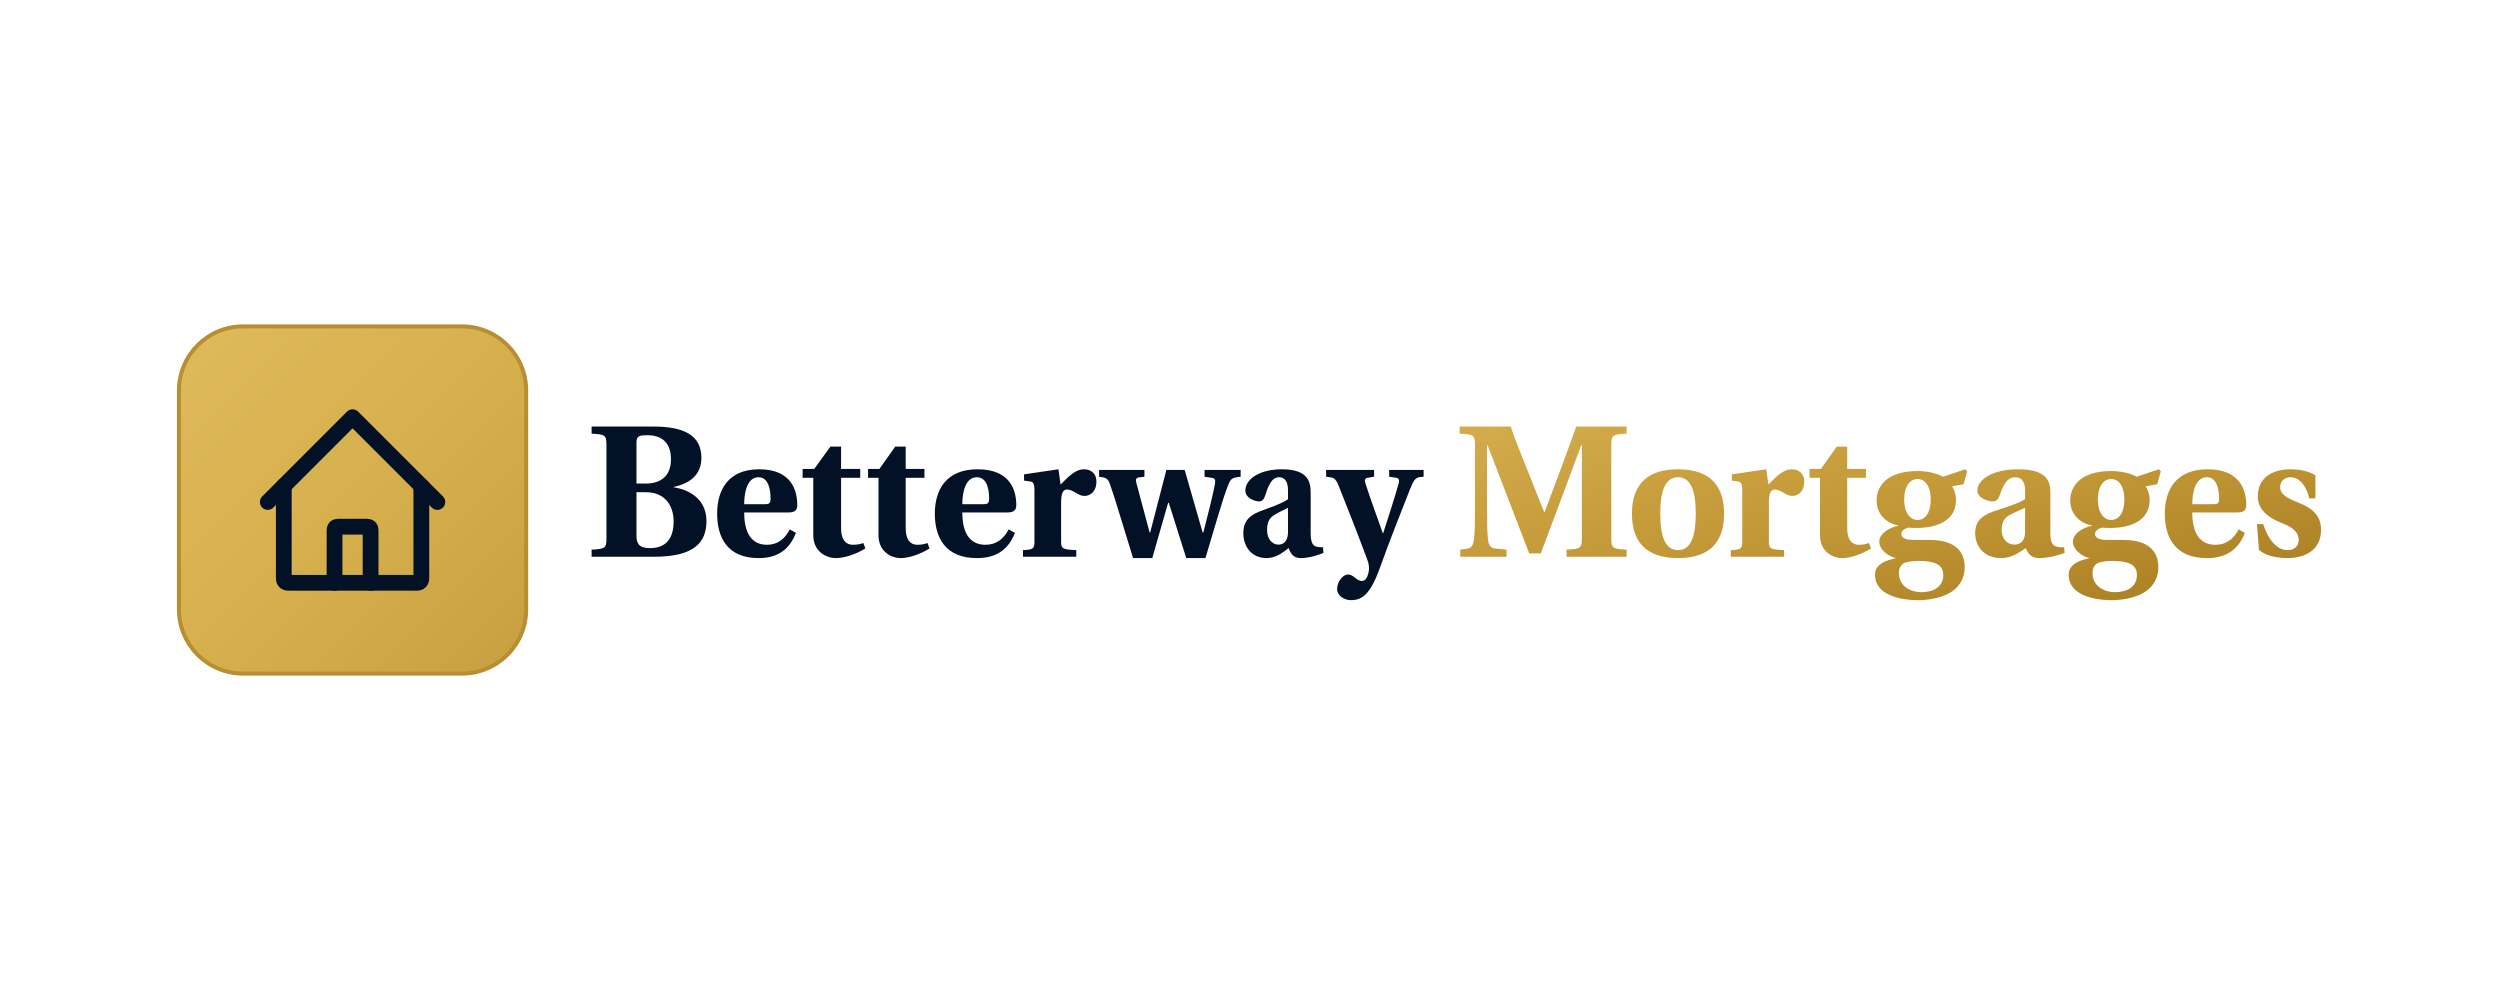
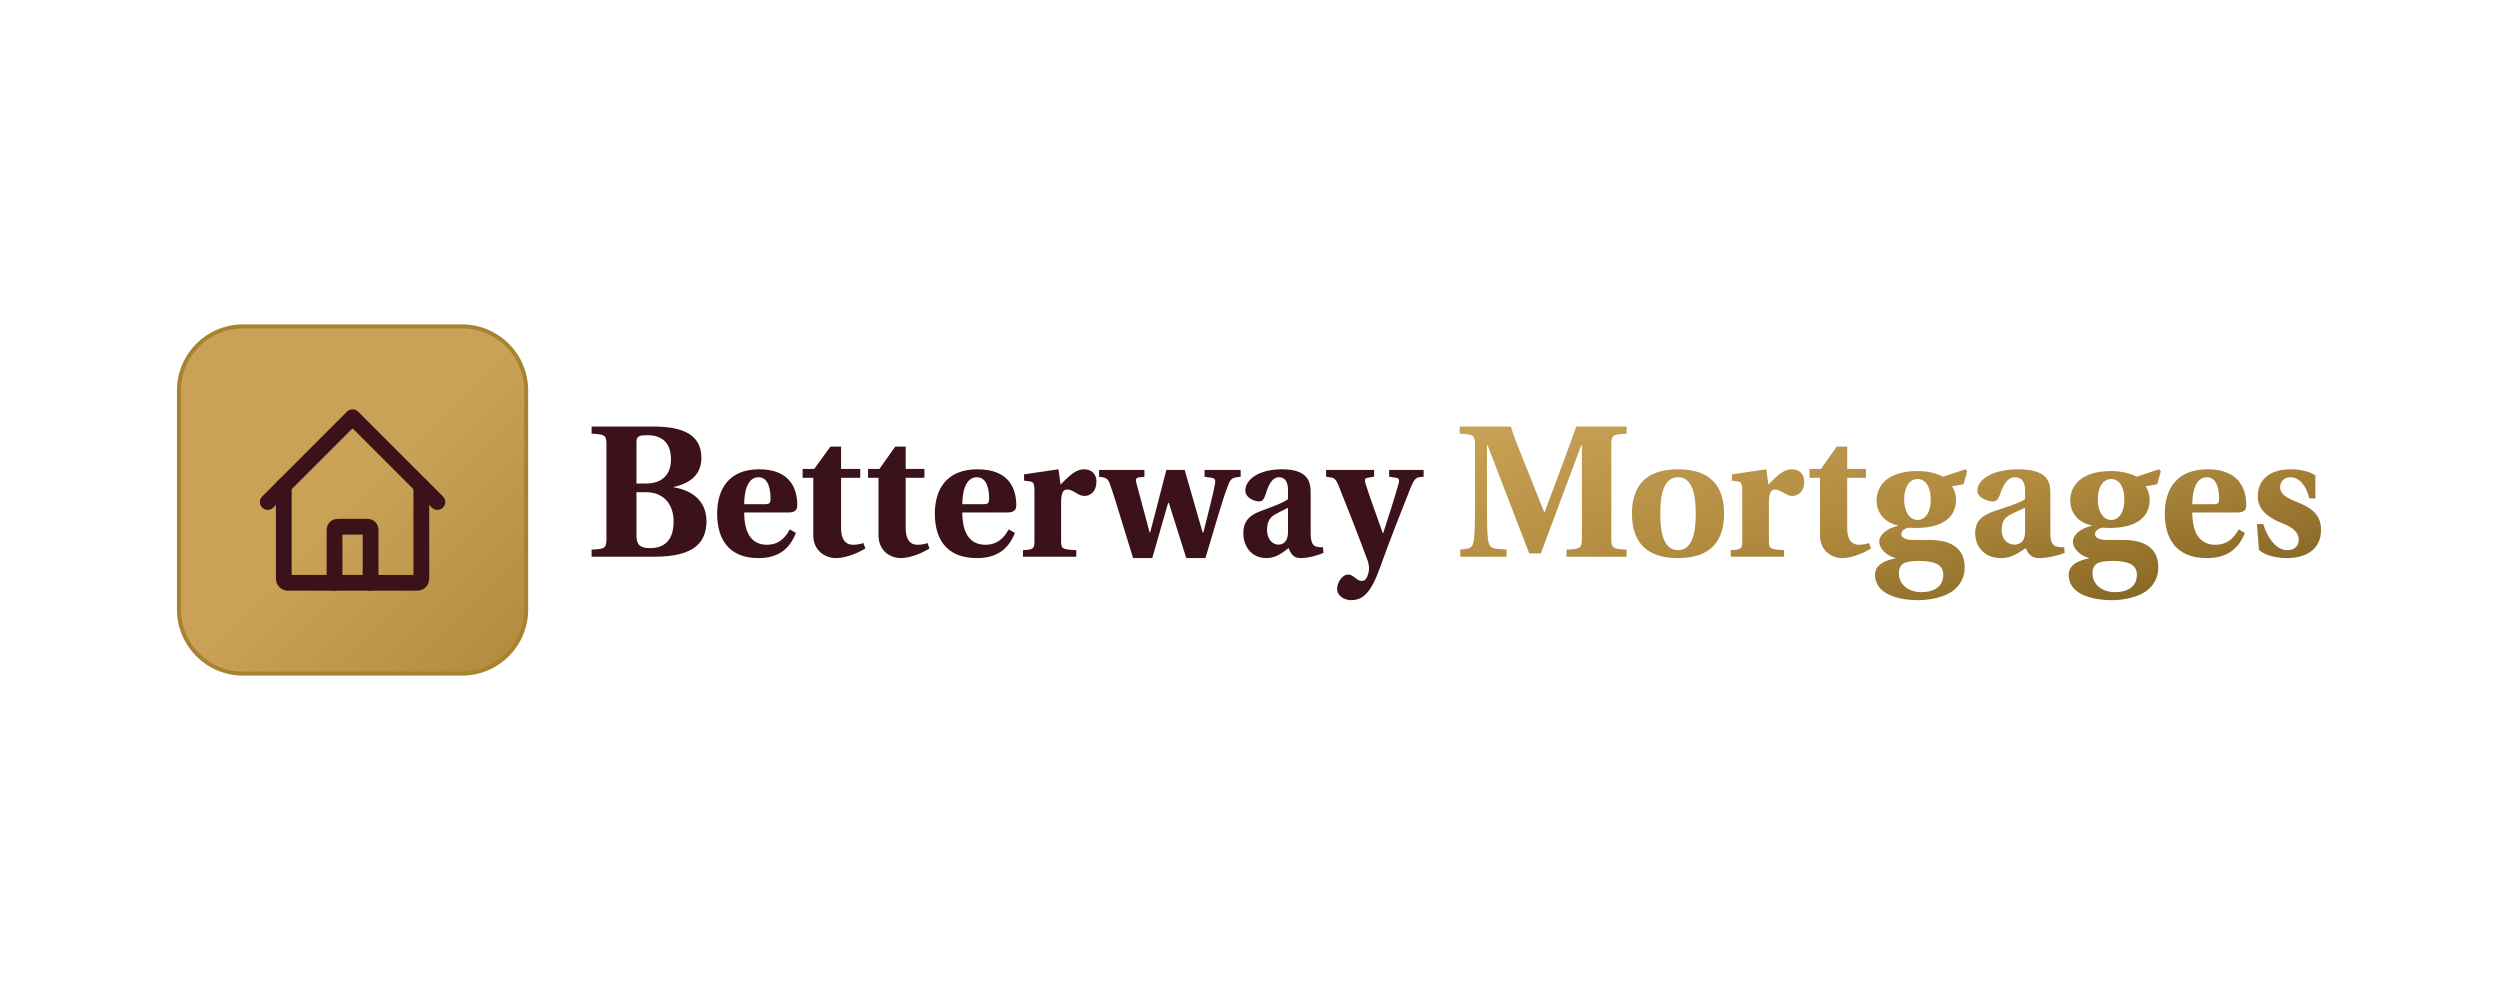
<svg xmlns="http://www.w3.org/2000/svg" viewBox="0 0 1872 748" width="2400" height="960" shape-rendering="geometricPrecision">
  <defs>
    <linearGradient id="sovereignGold_05_Master_Logo_Daylight_Navy_and_Gold_Transparent" x1="0%" y1="0%" x2="100%" y2="100%">
-       <stop offset="0%" stop-color="#DFBA5B" />
-       <stop offset="50%" stop-color="#D7B04E" />
-       <stop offset="100%" stop-color="#C89F3F" />
+       <stop offset="0%" stop-color="#C9A257" />
+       <stop offset="50%" stop-color="#C9A257" />
+       <stop offset="100%" stop-color="#B08A3E" />
    </linearGradient>
    <linearGradient id="brushedGold_05_Master_Logo_Daylight_Navy_and_Gold_Transparent" x1="0%" y1="0%" x2="100%" y2="100%">
-       <stop offset="0%" stop-color="#F6E2A4" />
-       <stop offset="35%" stop-color="#DFB859" />
-       <stop offset="70%" stop-color="#C59B3B" />
-       <stop offset="100%" stop-color="#9E7622" />
+       <stop offset="0%" stop-color="#ECD9A6" />
+       <stop offset="35%" stop-color="#C9A257" />
+       <stop offset="70%" stop-color="#B08A3E" />
+       <stop offset="100%" stop-color="#7D5F1F" />
    </linearGradient>
    <linearGradient id="daylightGold_05_Master_Logo_Daylight_Navy_and_Gold_Transparent" x1="0%" y1="0%" x2="100%" y2="100%">
-       <stop offset="0%" stop-color="#D4AC4B" />
-       <stop offset="50%" stop-color="#C29736" />
-       <stop offset="100%" stop-color="#A67C21" />
+       <stop offset="0%" stop-color="#C9A257" />
+       <stop offset="50%" stop-color="#B08A3E" />
+       <stop offset="100%" stop-color="#7D5F1F" />
    </linearGradient>
    <radialGradient id="midnightNavyBg_05_Master_Logo_Daylight_Navy_and_Gold_Transparent" cx="50%" cy="45%" r="75%">
-       <stop offset="0%" stop-color="#051B38" />
-       <stop offset="65%" stop-color="#021125" />
-       <stop offset="100%" stop-color="#010A17" />
+       <stop offset="0%" stop-color="#4A1520" />
+       <stop offset="65%" stop-color="#3B1219" />
+       <stop offset="100%" stop-color="#2A0B10" />
    </radialGradient>
  </defs>
  <g transform="translate(0.00, 21.00)">
    <g>
-       <rect x="134.00" y="223.00" width="260.00" height="260.00" rx="48.00" fill="url(#sovereignGold_05_Master_Logo_Daylight_Navy_and_Gold_Transparent)" stroke="#B88E30" stroke-width="3" />
-       <g fill="none" stroke="#021125" stroke-width="11.80" stroke-linecap="round" stroke-linejoin="round">
+       <rect x="134.00" y="223.00" width="260.00" height="260.00" rx="48.00" fill="url(#sovereignGold_05_Master_Logo_Daylight_Navy_and_Gold_Transparent)" stroke="#A8822F" stroke-width="3" />
+       <g fill="none" stroke="#3B1219" stroke-width="11.80" stroke-linecap="round" stroke-linejoin="round">
        <path d="M 200.50,354.50 L 264.00,291.00 L 327.50,354.50" />
        <path d="M 212.50,342.50 L 212.50,411.50 Q 212.50,415.00 216.00,415.00 L 312.00,415.00 Q 315.50,415.00 315.50,411.50 L 315.50,342.50" />
        <path d="M 250.50,415.00 L 250.50,375.50 Q 250.50,373.00 253.00,373.00 L 275.00,373.00 Q 277.50,373.00 277.50,375.50 L 277.50,415.00" />
      </g>
    </g>
-     <path d="M 476.59,347.18 L 483.75,347.18 C 497.80,347.18 504.41,357.17 504.41,369.02 C 504.41,384.10 496.55,389.03 486.71,389.03 C 479.69,389.03 476.59,386.76 476.59,379.87 L 476.59,347.18 Z M 476.59,309.69 C 476.59,304.91 479.12,304.49 484.74,304.49 C 497.38,304.49 502.43,311.96 502.43,322.52 C 502.43,332.94 496.97,340.69 483.46,340.69 L 476.59,340.69 L 476.59,309.69 Z M 443.00,298.00 L 443.00,303.35 C 452.99,303.79 454.11,304.49 454.11,311.67 L 454.11,381.83 C 454.11,389.03 452.99,389.73 443.00,390.15 L 443.00,395.50 L 489.37,395.50 C 505.40,395.50 515.08,392.68 520.99,387.88 C 526.76,383.24 529.00,376.48 529.00,368.86 C 529.00,353.23 517.47,345.48 504.41,343.50 L 504.41,343.24 C 518.18,340.27 525.20,332.94 525.20,321.40 C 525.20,304.21 511.57,298.00 489.37,298.00 L 443.00,298.00 Z M 591.39,375.01 C 587.56,382.39 582.09,386.53 574.33,386.53 C 561.59,386.53 557.25,375.92 557.25,362.34 L 590.11,362.34 C 594.71,362.34 597.00,361.05 597.00,356.90 C 597.00,346.31 593.06,330.00 568.45,330.00 C 545.52,330.00 537.00,345.14 537.00,363.25 C 537.00,380.83 544.50,396.62 568.21,396.50 C 583.36,396.50 591.64,389.00 595.98,377.60 L 591.39,375.01 Z M 557.25,356.13 C 557.25,346.82 559.67,335.96 567.96,335.96 C 575.72,335.96 576.99,345.79 576.99,351.87 C 576.99,355.37 575.98,356.13 573.05,356.13 L 557.25,356.13 Z M 644.14,336.39 L 644.14,329.75 L 629.80,329.75 L 629.80,313.00 L 621.81,313.00 L 609.68,329.75 L 601.00,329.75 L 601.00,336.39 L 608.99,336.39 L 608.99,379.34 C 608.99,391.45 618.36,396.50 626.09,396.50 C 631.74,396.50 640.29,393.97 648.00,389.31 L 646.49,385.20 C 644.55,385.99 641.67,386.53 638.63,386.53 C 633.40,386.53 629.80,382.81 629.80,374.29 L 629.80,336.39 L 644.14,336.39 Z M 692.23,336.39 L 692.23,329.75 L 678.19,329.75 L 678.19,313.00 L 670.36,313.00 L 658.50,329.75 L 650.00,329.75 L 650.00,336.39 L 657.82,336.39 L 657.82,379.34 C 657.82,391.45 666.99,396.50 674.56,396.50 C 680.08,396.50 688.45,393.97 696.00,389.31 L 694.52,385.20 C 692.63,385.99 689.80,386.53 686.83,386.53 C 681.71,386.53 678.19,382.81 678.19,374.29 L 678.19,336.39 L 692.23,336.39 Z M 755.29,375.01 C 751.41,382.39 745.84,386.53 737.95,386.53 C 725.00,386.53 720.58,375.92 720.58,362.34 L 754.00,362.34 C 758.67,362.34 761.00,361.05 761.00,356.90 C 761.00,346.31 756.99,330.00 731.98,330.00 C 708.66,330.00 700.00,345.14 700.00,363.25 C 700.00,380.83 707.63,396.62 731.73,396.50 C 747.14,396.50 755.56,389.00 759.97,377.60 L 755.29,375.01 Z M 720.58,356.13 C 720.58,346.82 723.05,335.96 731.47,335.96 C 739.36,335.96 740.66,345.79 740.66,351.87 C 740.66,355.37 739.63,356.13 736.65,356.13 L 720.58,356.13 Z M 794.56,354.93 C 794.56,348.14 795.89,345.15 799.05,345.15 C 801.17,345.15 803.16,346.19 806.07,347.88 C 807.78,348.92 809.62,349.96 812.14,349.96 C 814.78,349.96 817.43,348.53 818.87,346.57 C 820.34,344.62 821.00,342.01 821.00,339.13 C 821.00,333.53 817.30,330.00 811.75,330.00 C 806.19,330.00 801.83,333.53 794.17,341.48 L 792.58,330.00 L 766.81,333.79 L 766.81,338.48 L 771.43,339.13 C 773.54,339.40 774.59,340.58 774.59,345.80 L 774.59,384.15 C 774.59,389.63 773.54,390.16 766.00,390.55 L 766.00,395.50 L 805.92,395.50 L 805.92,390.55 C 795.74,390.02 794.56,389.63 794.56,384.15 L 794.56,354.93 Z M 823.00,330.50 L 823.00,335.61 C 828.22,336.16 829.65,336.83 831.22,341.40 C 834.10,349.63 834.87,352.32 837.48,360.81 L 848.45,396.50 L 862.81,396.50 L 874.68,355.14 L 875.21,355.14 L 888.27,396.50 L 902.63,396.50 L 912.03,364.97 C 914.76,355.69 917.52,347.21 919.47,342.35 C 921.43,337.11 922.33,336.16 929.00,335.61 L 929.00,330.50 L 901.97,330.50 L 901.97,335.61 L 907.58,336.43 C 909.93,336.83 910.19,338.31 909.81,340.88 C 908.62,347.61 904.32,364.72 901.06,377.37 L 900.55,377.37 L 887.09,330.50 L 873.38,330.50 L 861.24,377.37 L 860.86,377.37 L 850.94,340.33 C 850.15,337.36 850.68,336.29 853.29,336.01 L 856.94,335.61 L 856.94,330.50 L 823.00,330.50 Z M 990.66,388.35 C 989.16,388.48 986.85,388.35 985.12,387.71 C 983.63,387.18 981.43,385.63 981.43,378.01 L 981.43,348.11 C 981.43,340.09 980.27,330.00 959.85,330.00 C 942.90,330.00 932.51,337.50 932.51,345.91 C 932.51,351.73 939.89,354.07 942.90,354.07 C 945.42,354.07 946.70,351.99 947.62,348.90 C 950.85,337.90 954.55,335.96 957.77,335.96 C 961.13,335.96 964.46,338.15 964.46,345.52 L 964.46,352.38 C 960.42,355.49 950.74,358.72 943.24,361.57 C 934.12,365.07 931.00,370.36 931.00,377.74 C 931.00,387.44 936.77,396.50 948.43,396.50 C 955.81,396.50 960.89,391.97 964.93,389.00 C 966.43,393.00 968.39,396.50 973.93,396.50 C 979.93,396.50 987.20,394.30 991.00,392.62 L 990.66,388.35 Z M 964.46,377.60 C 964.25,384.59 960.42,386.41 957.32,386.41 C 952.81,386.41 948.78,382.39 948.78,375.54 C 948.78,369.46 950.62,366.48 954.08,364.28 C 957.66,362.08 961.70,360.28 964.46,358.84 L 964.46,377.60 Z M 1040.20,330.50 L 1040.20,335.56 L 1045.48,336.37 C 1047.26,336.62 1048.04,337.83 1047.40,340.36 C 1043.81,353.02 1039.70,365.40 1035.71,377.91 L 1035.47,377.91 C 1031.22,365.67 1026.49,353.27 1022.50,340.76 C 1021.60,338.10 1022.00,336.62 1024.05,336.37 L 1028.92,335.56 L 1028.92,330.50 L 993.00,330.50 L 993.00,335.56 L 997.23,336.22 C 999.15,336.62 1000.70,338.10 1002.12,341.70 C 1009.56,360.20 1017.25,379.91 1024.05,398.30 C 1025.07,400.97 1025.45,404.42 1024.81,407.08 C 1024.05,410.14 1022.89,413.62 1019.82,413.62 C 1018.40,413.62 1016.73,412.95 1015.19,411.62 C 1012.76,409.75 1011.60,408.81 1009.42,408.81 C 1005.33,408.81 1001.22,414.54 1001.22,419.61 C 1001.22,424.80 1006.73,428.00 1011.60,428.00 C 1020.46,428.00 1026.35,422.94 1033.29,403.76 C 1040.72,383.11 1048.42,363.53 1056.00,344.49 C 1058.30,338.76 1059.71,336.22 1063.29,335.83 L 1066.00,335.56 L 1066.00,330.50 L 1040.20,330.50 Z" fill="#021125" fill-rule="evenodd" />
+     <path d="M 476.59,347.18 L 483.75,347.18 C 497.80,347.18 504.41,357.17 504.41,369.02 C 504.41,384.10 496.55,389.03 486.71,389.03 C 479.69,389.03 476.59,386.76 476.59,379.87 L 476.59,347.18 Z M 476.59,309.69 C 476.59,304.91 479.12,304.49 484.74,304.49 C 497.38,304.49 502.43,311.96 502.43,322.52 C 502.43,332.94 496.97,340.69 483.46,340.69 L 476.59,340.69 L 476.59,309.69 Z M 443.00,298.00 L 443.00,303.35 C 452.99,303.79 454.11,304.49 454.11,311.67 L 454.11,381.83 C 454.11,389.03 452.99,389.73 443.00,390.15 L 443.00,395.50 L 489.37,395.50 C 505.40,395.50 515.08,392.68 520.99,387.88 C 526.76,383.24 529.00,376.48 529.00,368.86 C 529.00,353.23 517.47,345.48 504.41,343.50 L 504.41,343.24 C 518.18,340.27 525.20,332.94 525.20,321.40 C 525.20,304.21 511.57,298.00 489.37,298.00 L 443.00,298.00 Z M 591.39,375.01 C 587.56,382.39 582.09,386.53 574.33,386.53 C 561.59,386.53 557.25,375.92 557.25,362.34 L 590.11,362.34 C 594.71,362.34 597.00,361.05 597.00,356.90 C 597.00,346.31 593.06,330.00 568.45,330.00 C 545.52,330.00 537.00,345.14 537.00,363.25 C 537.00,380.83 544.50,396.62 568.21,396.50 C 583.36,396.50 591.64,389.00 595.98,377.60 L 591.39,375.01 Z M 557.25,356.13 C 557.25,346.82 559.67,335.96 567.96,335.96 C 575.72,335.96 576.99,345.79 576.99,351.87 C 576.99,355.37 575.98,356.13 573.05,356.13 L 557.25,356.13 Z M 644.14,336.39 L 644.14,329.75 L 629.80,329.75 L 629.80,313.00 L 621.81,313.00 L 609.68,329.75 L 601.00,329.75 L 601.00,336.39 L 608.99,336.39 L 608.99,379.34 C 608.99,391.45 618.36,396.50 626.09,396.50 C 631.74,396.50 640.29,393.97 648.00,389.31 L 646.49,385.20 C 644.55,385.99 641.67,386.53 638.63,386.53 C 633.40,386.53 629.80,382.81 629.80,374.29 L 629.80,336.39 L 644.14,336.39 Z M 692.23,336.39 L 692.23,329.75 L 678.19,329.75 L 678.19,313.00 L 670.36,313.00 L 658.50,329.75 L 650.00,329.75 L 650.00,336.39 L 657.82,336.39 L 657.82,379.34 C 657.82,391.45 666.99,396.50 674.56,396.50 C 680.08,396.50 688.45,393.97 696.00,389.31 L 694.52,385.20 C 692.63,385.99 689.80,386.53 686.83,386.53 C 681.71,386.53 678.19,382.81 678.19,374.29 L 678.19,336.39 L 692.23,336.39 Z M 755.29,375.01 C 751.41,382.39 745.84,386.53 737.95,386.53 C 725.00,386.53 720.58,375.92 720.58,362.34 L 754.00,362.34 C 758.67,362.34 761.00,361.05 761.00,356.90 C 761.00,346.31 756.99,330.00 731.98,330.00 C 708.66,330.00 700.00,345.14 700.00,363.25 C 700.00,380.83 707.63,396.62 731.73,396.50 C 747.14,396.50 755.56,389.00 759.97,377.60 L 755.29,375.01 Z M 720.58,356.13 C 720.58,346.82 723.05,335.96 731.47,335.96 C 739.36,335.96 740.66,345.79 740.66,351.87 C 740.66,355.37 739.63,356.13 736.65,356.13 L 720.58,356.13 Z M 794.56,354.93 C 794.56,348.14 795.89,345.15 799.05,345.15 C 801.17,345.15 803.16,346.19 806.07,347.88 C 807.78,348.92 809.62,349.96 812.14,349.96 C 814.78,349.96 817.43,348.53 818.87,346.57 C 820.34,344.62 821.00,342.01 821.00,339.13 C 821.00,333.53 817.30,330.00 811.75,330.00 C 806.19,330.00 801.83,333.53 794.17,341.48 L 792.58,330.00 L 766.81,333.79 L 766.81,338.48 L 771.43,339.13 C 773.54,339.40 774.59,340.58 774.59,345.80 L 774.59,384.15 C 774.59,389.63 773.54,390.16 766.00,390.55 L 766.00,395.50 L 805.92,395.50 L 805.92,390.55 C 795.74,390.02 794.56,389.63 794.56,384.15 L 794.56,354.93 Z M 823.00,330.50 L 823.00,335.61 C 828.22,336.16 829.65,336.83 831.22,341.40 C 834.10,349.63 834.87,352.32 837.48,360.81 L 848.45,396.50 L 862.81,396.50 L 874.68,355.14 L 875.21,355.14 L 888.27,396.50 L 902.63,396.50 L 912.03,364.97 C 914.76,355.69 917.52,347.21 919.47,342.35 C 921.43,337.11 922.33,336.16 929.00,335.61 L 929.00,330.50 L 901.97,330.50 L 901.97,335.61 L 907.58,336.43 C 909.93,336.83 910.19,338.31 909.81,340.88 C 908.62,347.61 904.32,364.72 901.06,377.37 L 900.55,377.37 L 887.09,330.50 L 873.38,330.50 L 861.24,377.37 L 860.86,377.37 L 850.94,340.33 C 850.15,337.36 850.68,336.29 853.29,336.01 L 856.94,335.61 L 856.94,330.50 L 823.00,330.50 Z M 990.66,388.35 C 989.16,388.48 986.85,388.35 985.12,387.71 C 983.63,387.18 981.43,385.63 981.43,378.01 L 981.43,348.11 C 981.43,340.09 980.27,330.00 959.85,330.00 C 942.90,330.00 932.51,337.50 932.51,345.91 C 932.51,351.73 939.89,354.07 942.90,354.07 C 945.42,354.07 946.70,351.99 947.62,348.90 C 950.85,337.90 954.55,335.96 957.77,335.96 C 961.13,335.96 964.46,338.15 964.46,345.52 L 964.46,352.38 C 960.42,355.49 950.74,358.72 943.24,361.57 C 934.12,365.07 931.00,370.36 931.00,377.74 C 931.00,387.44 936.77,396.50 948.43,396.50 C 955.81,396.50 960.89,391.97 964.93,389.00 C 966.43,393.00 968.39,396.50 973.93,396.50 C 979.93,396.50 987.20,394.30 991.00,392.62 L 990.66,388.35 Z M 964.46,377.60 C 964.25,384.59 960.42,386.41 957.32,386.41 C 952.81,386.41 948.78,382.39 948.78,375.54 C 948.78,369.46 950.62,366.48 954.08,364.28 C 957.66,362.08 961.70,360.28 964.46,358.84 L 964.46,377.60 Z M 1040.20,330.50 L 1040.20,335.56 L 1045.48,336.37 C 1047.26,336.62 1048.04,337.83 1047.40,340.36 C 1043.81,353.02 1039.70,365.40 1035.71,377.91 L 1035.47,377.91 C 1031.22,365.67 1026.49,353.27 1022.50,340.76 C 1021.60,338.10 1022.00,336.62 1024.05,336.37 L 1028.92,335.56 L 1028.92,330.50 L 993.00,330.50 L 993.00,335.56 L 997.23,336.22 C 999.15,336.62 1000.70,338.10 1002.12,341.70 C 1009.56,360.20 1017.25,379.91 1024.05,398.30 C 1025.07,400.97 1025.45,404.42 1024.81,407.08 C 1024.05,410.14 1022.89,413.62 1019.82,413.62 C 1018.40,413.62 1016.73,412.95 1015.19,411.62 C 1012.76,409.75 1011.60,408.81 1009.42,408.81 C 1005.33,408.81 1001.22,414.54 1001.22,419.61 C 1001.22,424.80 1006.73,428.00 1011.60,428.00 C 1020.46,428.00 1026.35,422.94 1033.29,403.76 C 1040.72,383.11 1048.42,363.53 1056.00,344.49 C 1058.30,338.76 1059.71,336.22 1063.29,335.83 L 1066.00,335.56 L 1066.00,330.50 L 1040.20,330.50 Z" fill="#3B1219" fill-rule="evenodd" />
    <path d="M 1218.00,395.50 L 1218.00,390.15 C 1207.71,389.73 1206.54,389.03 1206.54,381.83 L 1206.54,311.67 C 1206.54,304.49 1207.71,303.79 1218.00,303.35 L 1218.00,298.00 L 1180.30,298.00 C 1177.83,304.76 1172.91,318.58 1168.99,329.00 L 1156.67,361.97 L 1156.24,361.97 L 1138.97,318.72 C 1136.50,312.38 1133.17,304.05 1131.29,298.00 L 1093.00,298.00 L 1093.00,303.35 C 1103.31,303.79 1104.46,304.49 1104.46,311.67 L 1104.46,359.99 C 1104.46,371.55 1104.31,377.05 1103.74,381.98 C 1103.31,386.91 1101.86,389.03 1098.51,389.45 L 1093.43,390.15 L 1093.43,395.50 L 1128.10,395.50 L 1128.10,390.15 L 1120.26,389.45 C 1116.20,389.16 1114.62,386.91 1114.18,381.98 C 1113.60,376.90 1113.46,371.42 1113.46,359.99 L 1113.46,311.96 L 1113.89,311.96 L 1145.07,392.97 L 1153.77,392.97 L 1184.06,311.96 L 1184.51,311.96 L 1184.51,381.83 C 1184.51,389.03 1183.33,389.73 1173.05,390.15 L 1173.05,395.50 L 1218.00,395.50 Z M 1256.56,330.00 C 1232.26,330.00 1222.00,342.55 1222.00,363.25 C 1222.00,383.95 1232.26,396.50 1256.56,396.50 C 1280.74,396.50 1291.00,383.95 1291.00,363.25 C 1291.00,342.55 1280.74,330.00 1256.56,330.00 Z M 1243.21,363.25 C 1243.21,345.91 1247.09,335.96 1256.56,335.96 C 1265.91,335.96 1269.79,345.91 1269.79,363.25 C 1269.79,380.59 1265.91,390.54 1256.56,390.54 C 1247.09,390.54 1243.21,380.59 1243.21,363.25 Z M 1324.56,354.93 C 1324.56,348.14 1325.89,345.15 1329.05,345.15 C 1331.17,345.15 1333.16,346.19 1336.07,347.88 C 1337.78,348.92 1339.62,349.96 1342.14,349.96 C 1344.78,349.96 1347.43,348.53 1348.87,346.57 C 1350.34,344.62 1351.00,342.01 1351.00,339.13 C 1351.00,333.53 1347.30,330.00 1341.75,330.00 C 1336.19,330.00 1331.83,333.53 1324.17,341.48 L 1322.58,330.00 L 1296.81,333.79 L 1296.81,338.48 L 1301.43,339.13 C 1303.54,339.40 1304.59,340.58 1304.59,345.80 L 1304.59,384.15 C 1304.59,389.63 1303.54,390.16 1296.00,390.55 L 1296.00,395.50 L 1335.92,395.50 L 1335.92,390.55 C 1325.74,390.02 1324.56,389.63 1324.56,384.15 L 1324.56,354.93 Z M 1397.23,336.39 L 1397.23,329.75 L 1383.19,329.75 L 1383.19,313.00 L 1375.36,313.00 L 1363.50,329.75 L 1355.00,329.75 L 1355.00,336.39 L 1362.82,336.39 L 1362.82,379.34 C 1362.82,391.45 1371.99,396.50 1379.56,396.50 C 1385.08,396.50 1393.45,393.97 1401.00,389.31 L 1399.52,385.20 C 1397.63,385.99 1394.80,386.53 1391.83,386.53 C 1386.71,386.53 1383.19,382.81 1383.19,374.29 L 1383.19,336.39 L 1397.23,336.39 Z M 1432.60,382.90 C 1426.12,382.90 1423.74,380.83 1423.74,378.47 C 1423.74,375.63 1427.18,374.07 1429.04,373.68 C 1431.55,373.92 1433.53,373.92 1435.13,373.92 C 1450.75,373.92 1464.66,368.34 1464.66,352.89 C 1464.66,348.99 1463.34,344.95 1461.62,342.73 L 1470.35,341.19 L 1473.00,331.44 L 1471.55,330.00 L 1454.99,335.58 C 1450.63,333.13 1443.20,331.30 1436.06,331.30 C 1412.22,331.30 1405.20,343.26 1405.20,353.39 C 1405.20,364.18 1413.27,370.67 1421.34,371.97 L 1421.34,372.24 C 1412.73,374.33 1407.19,379.00 1407.19,384.20 C 1407.19,389.92 1413.54,395.12 1419.36,396.42 L 1419.36,396.67 C 1413.81,397.84 1404.00,400.32 1404.00,409.01 C 1404.00,421.77 1417.78,428.00 1436.72,428.00 C 1442.54,428.00 1452.22,426.70 1458.84,423.19 C 1466.13,419.41 1471.16,412.67 1471.16,403.31 C 1471.16,387.71 1458.84,382.90 1444.94,382.90 L 1432.60,382.90 Z M 1425.85,353.01 C 1425.85,341.96 1430.61,337.29 1435.91,337.29 C 1441.09,337.29 1445.72,341.96 1445.72,352.89 C 1445.72,362.10 1441.87,367.95 1435.79,367.95 C 1430.10,367.95 1425.85,361.98 1425.85,353.01 Z M 1436.84,398.62 C 1448.10,398.62 1455.12,401.09 1455.12,409.01 C 1455.12,418.25 1447.59,422.01 1438.71,422.01 C 1429.83,422.01 1421.88,416.95 1421.88,407.71 C 1421.88,404.08 1423.33,401.87 1425.19,400.57 C 1427.06,399.41 1431.03,398.62 1436.84,398.62 Z M 1545.62,388.35 C 1543.95,388.48 1541.37,388.35 1539.44,387.71 C 1537.77,387.18 1535.31,385.63 1535.31,378.01 L 1535.31,348.11 C 1535.31,340.09 1534.02,330.00 1511.21,330.00 C 1492.29,330.00 1480.69,337.50 1480.69,345.91 C 1480.69,351.73 1488.93,354.07 1492.29,354.07 C 1495.11,354.07 1496.54,351.99 1497.56,348.90 C 1501.17,337.90 1505.29,335.96 1508.90,335.96 C 1512.64,335.96 1516.37,338.15 1516.37,345.52 L 1516.37,352.38 C 1511.86,355.49 1501.04,358.72 1492.67,361.57 C 1482.48,365.07 1479.00,370.36 1479.00,377.74 C 1479.00,387.44 1485.44,396.50 1498.47,396.50 C 1506.70,396.50 1512.38,391.97 1516.89,389.00 C 1518.56,393.00 1520.75,396.50 1526.93,396.50 C 1533.64,396.50 1541.75,394.30 1546.00,392.62 L 1545.62,388.35 Z M 1516.37,377.60 C 1516.12,384.59 1511.86,386.41 1508.39,386.41 C 1503.36,386.41 1498.85,382.39 1498.85,375.54 C 1498.85,369.46 1500.90,366.48 1504.77,364.28 C 1508.78,362.08 1513.29,360.28 1516.37,358.84 L 1516.37,377.60 Z M 1577.60,382.90 C 1571.12,382.90 1568.74,380.83 1568.74,378.47 C 1568.74,375.63 1572.18,374.07 1574.04,373.68 C 1576.55,373.92 1578.53,373.92 1580.13,373.92 C 1595.75,373.92 1609.66,368.34 1609.66,352.89 C 1609.66,348.99 1608.34,344.95 1606.62,342.73 L 1615.35,341.19 L 1618.00,331.44 L 1616.55,330.00 L 1599.99,335.58 C 1595.63,333.13 1588.20,331.30 1581.06,331.30 C 1557.22,331.30 1550.20,343.26 1550.20,353.39 C 1550.20,364.18 1558.27,370.67 1566.34,371.97 L 1566.34,372.24 C 1557.73,374.33 1552.19,379.00 1552.19,384.20 C 1552.19,389.92 1558.54,395.12 1564.36,396.42 L 1564.36,396.67 C 1558.81,397.84 1549.00,400.32 1549.00,409.01 C 1549.00,421.77 1562.78,428.00 1581.72,428.00 C 1587.54,428.00 1597.22,426.70 1603.84,423.19 C 1611.13,419.41 1616.16,412.67 1616.16,403.31 C 1616.16,387.71 1603.84,382.90 1589.94,382.90 L 1577.60,382.90 Z M 1570.85,353.01 C 1570.85,341.96 1575.61,337.29 1580.91,337.29 C 1586.09,337.29 1590.72,341.96 1590.72,352.89 C 1590.72,362.10 1586.87,367.95 1580.79,367.95 C 1575.10,367.95 1570.85,361.98 1570.85,353.01 Z M 1581.84,398.62 C 1593.10,398.62 1600.12,401.09 1600.12,409.01 C 1600.12,418.25 1592.59,422.01 1583.71,422.01 C 1574.83,422.01 1566.88,416.95 1566.88,407.71 C 1566.88,404.08 1568.33,401.87 1570.19,400.57 C 1572.06,399.41 1576.03,398.62 1581.84,398.62 Z M 1676.29,375.01 C 1672.41,382.39 1666.84,386.53 1658.95,386.53 C 1646.00,386.53 1641.58,375.92 1641.58,362.34 L 1675.00,362.34 C 1679.67,362.34 1682.00,361.05 1682.00,356.90 C 1682.00,346.31 1677.99,330.00 1652.98,330.00 C 1629.66,330.00 1621.00,345.14 1621.00,363.25 C 1621.00,380.83 1628.63,396.62 1652.73,396.50 C 1668.14,396.50 1676.56,389.00 1680.97,377.60 L 1676.29,375.01 Z M 1641.58,356.13 C 1641.58,346.82 1644.05,335.96 1652.47,335.96 C 1660.36,335.96 1661.66,345.79 1661.66,351.87 C 1661.66,355.37 1660.63,356.13 1657.65,356.13 L 1641.58,356.13 Z M 1691.49,390.29 C 1696.20,394.82 1705.50,396.50 1712.46,396.50 C 1727.57,396.50 1738.00,389.39 1738.00,375.42 C 1738.00,364.28 1731.30,358.99 1719.90,354.46 C 1712.69,351.73 1707.36,348.64 1707.36,343.46 C 1707.36,339.44 1710.10,335.96 1715.17,335.96 C 1721.51,335.96 1726.84,341.91 1729.20,351.73 L 1733.78,351.73 L 1733.78,334.53 C 1728.70,331.29 1721.63,330.00 1715.17,330.00 C 1700.06,330.00 1690.62,337.38 1690.62,350.44 C 1690.62,359.89 1697.95,366.10 1708.86,370.36 C 1715.17,372.69 1721.26,376.45 1721.26,382.65 C 1721.26,387.57 1718.16,390.54 1712.69,390.54 C 1704.51,390.54 1697.95,381.62 1694.71,371.01 L 1690.00,371.01 L 1691.49,390.29 Z" fill="url(#daylightGold_05_Master_Logo_Daylight_Navy_and_Gold_Transparent)" fill-rule="evenodd" />
  </g>
</svg>
